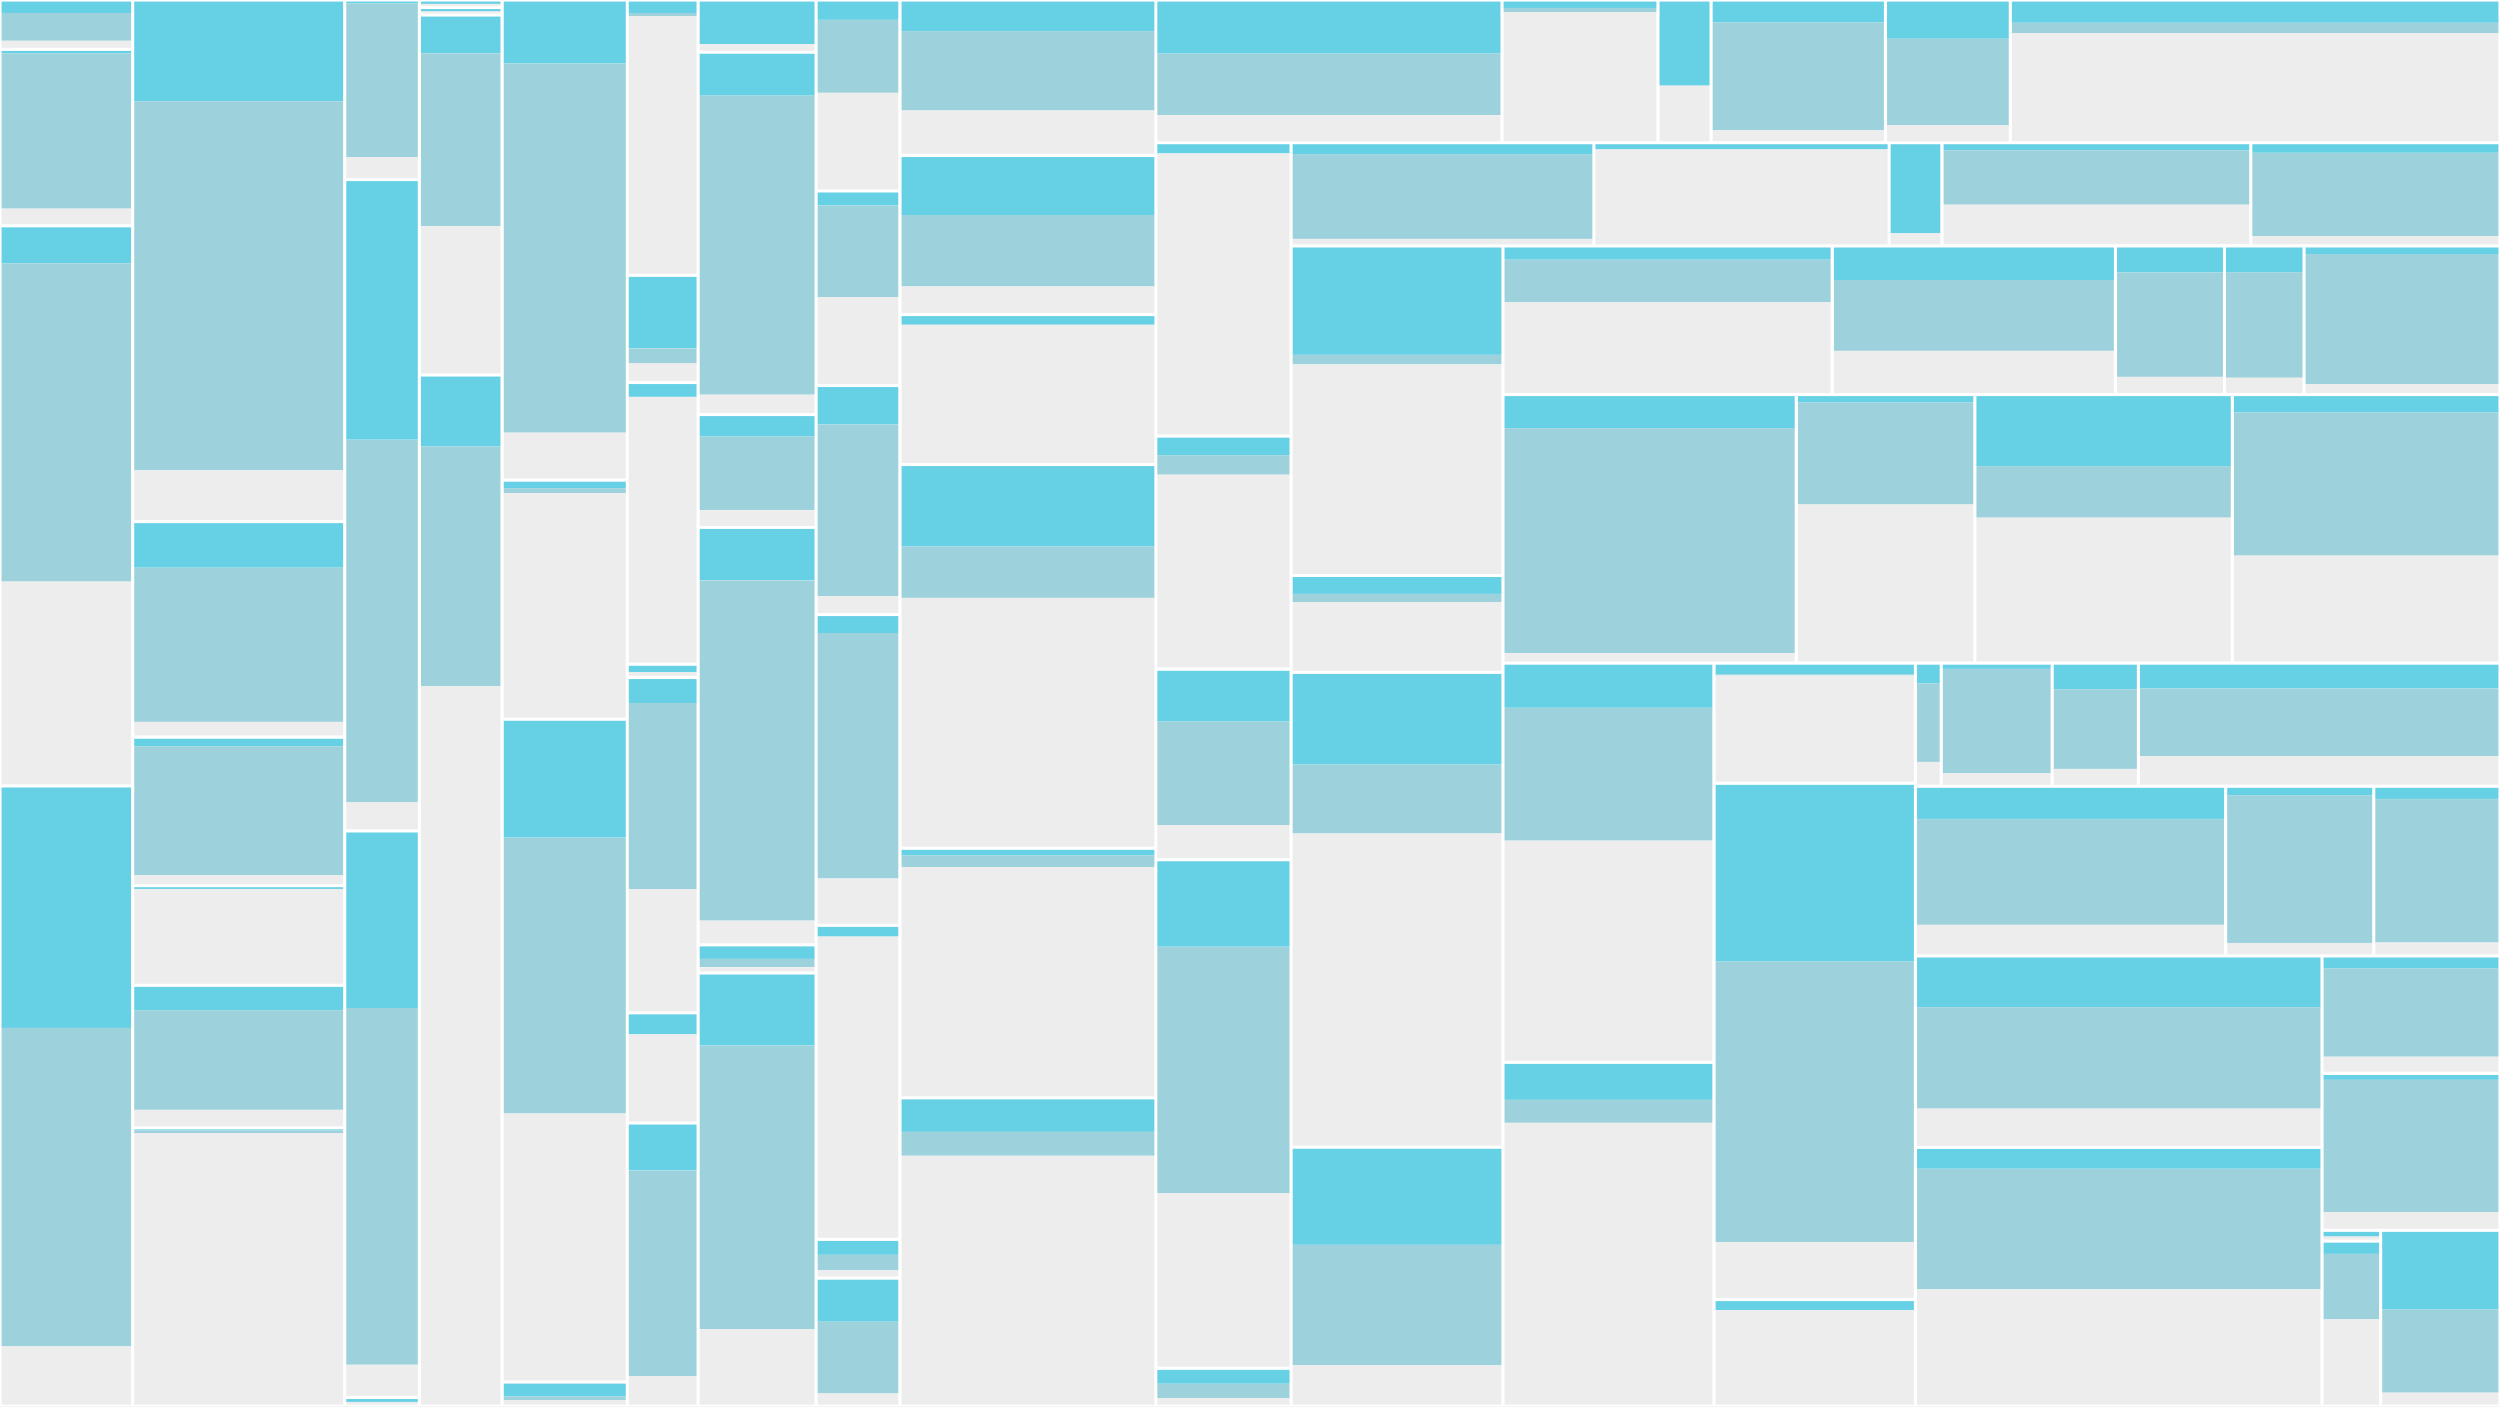
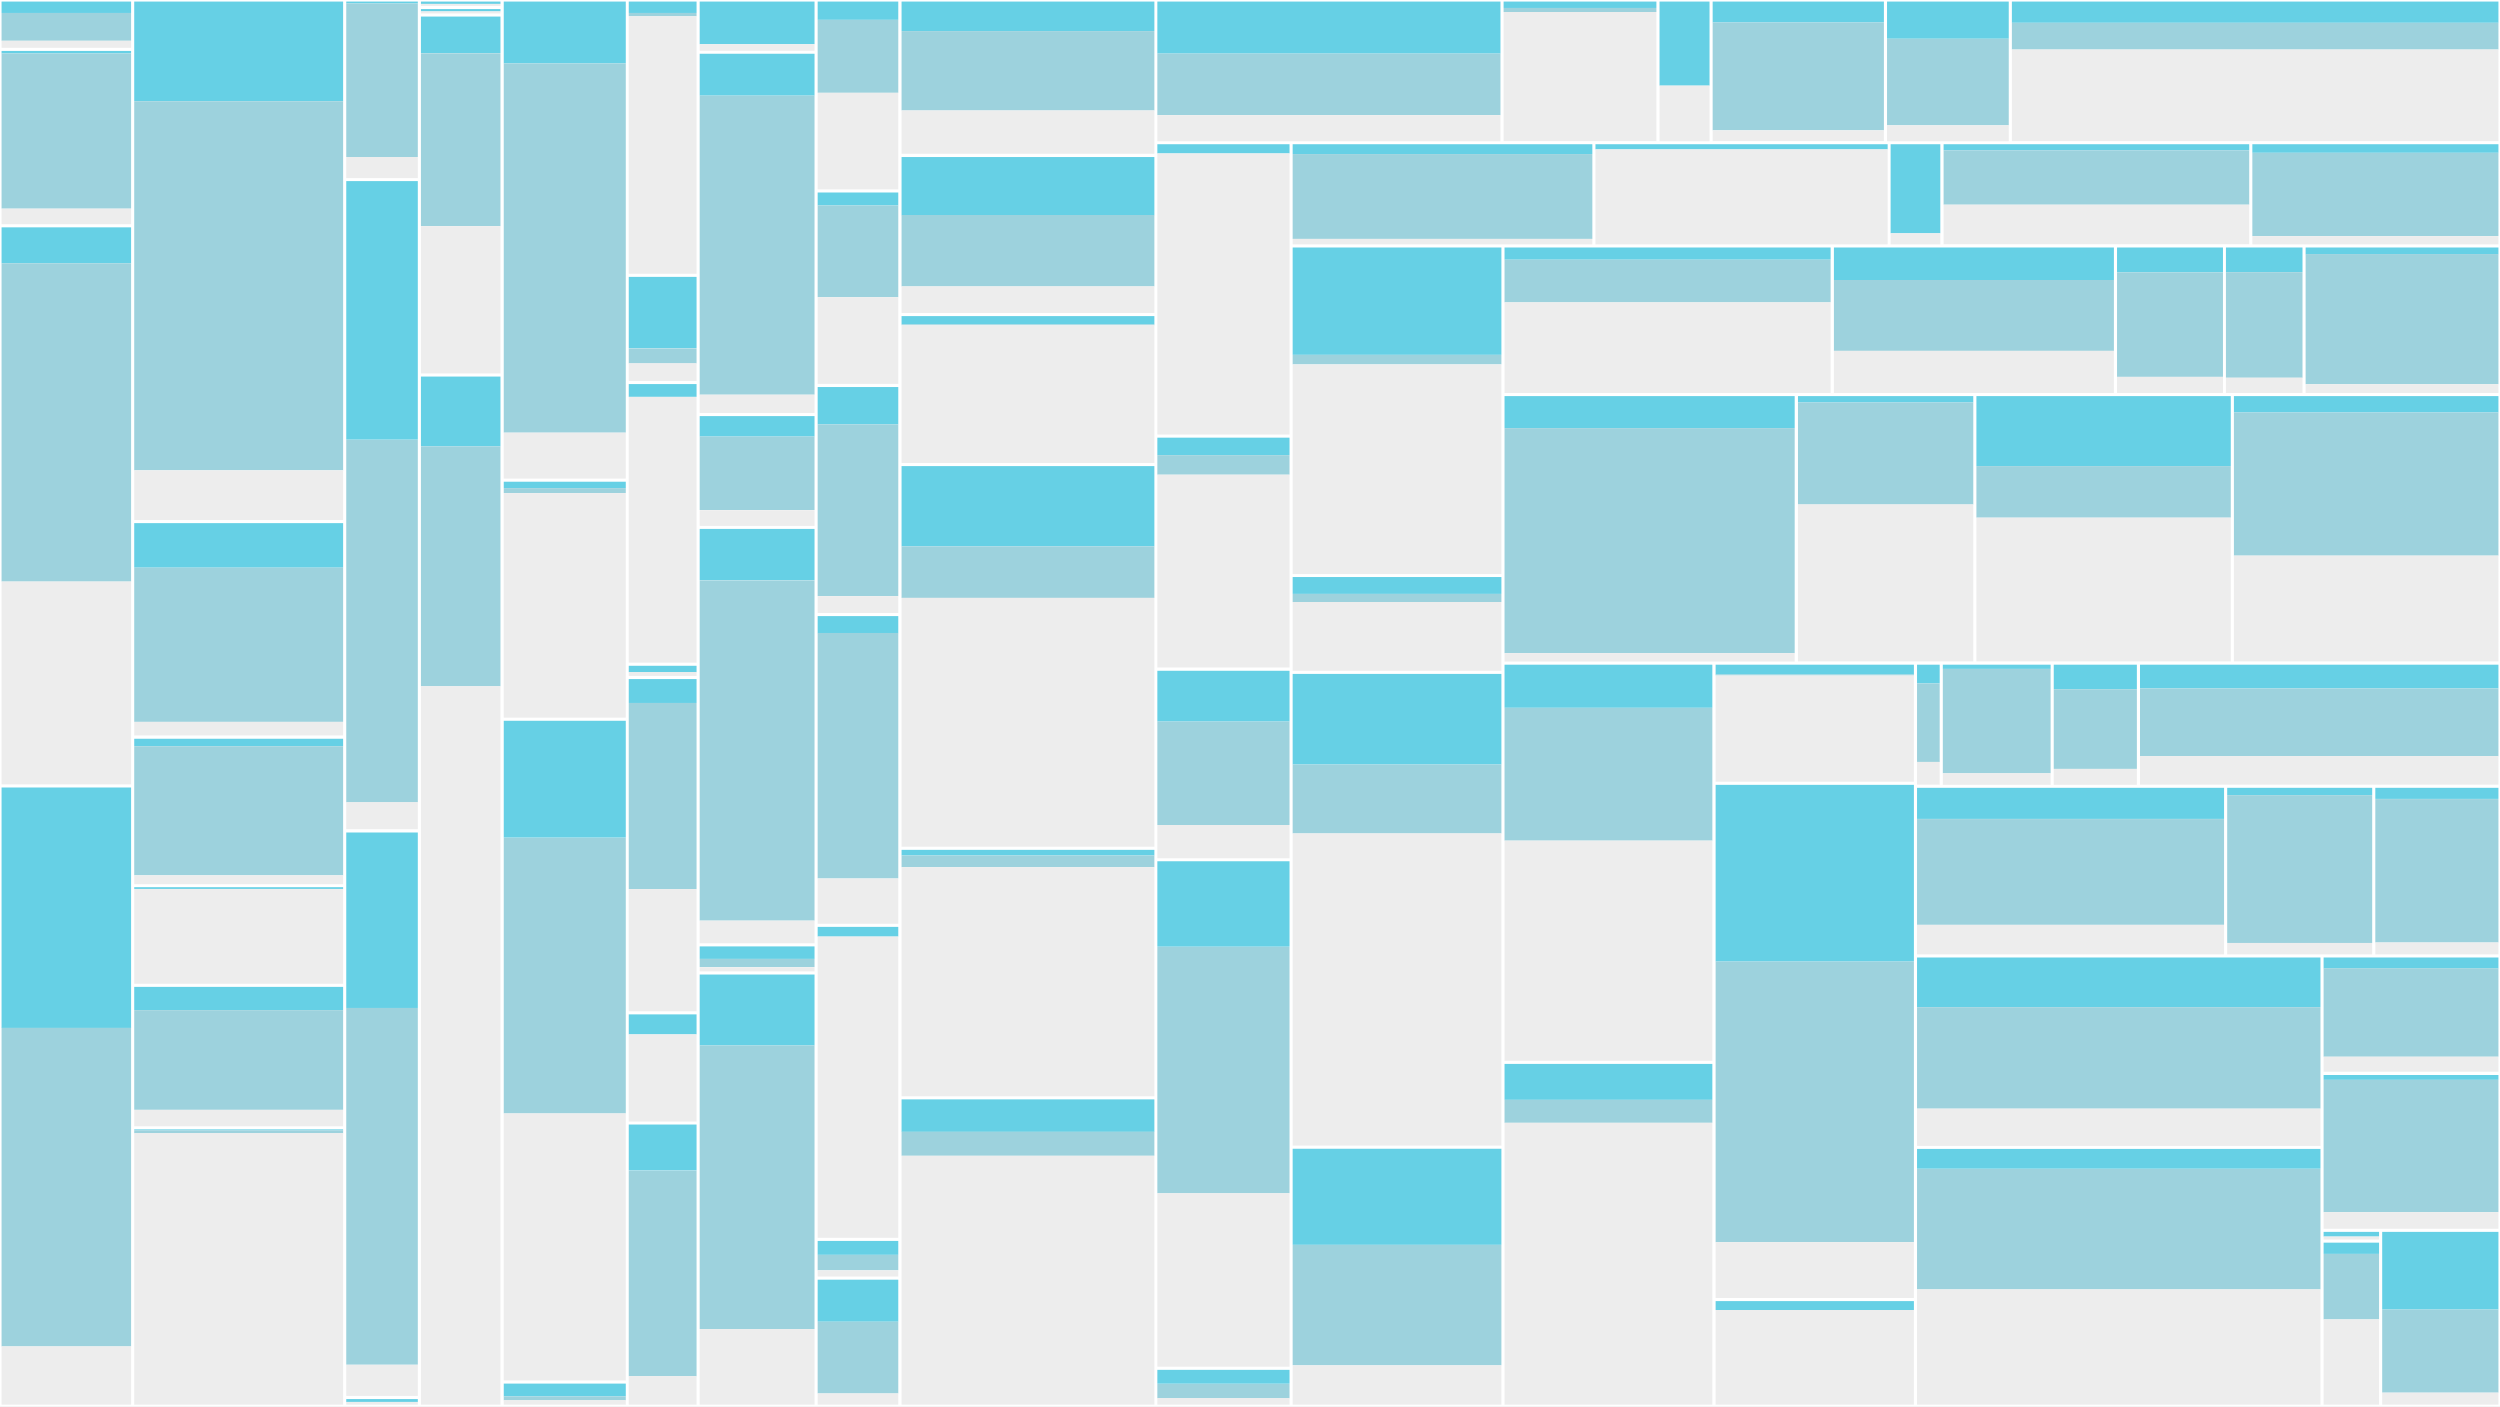
<svg xmlns="http://www.w3.org/2000/svg" viewBox="0 0 1600 900" width="1600" height="900" role="img" aria-label="Decoded overlay code coverage box tree, cyan band">
  <rect x="0" y="0" width="1600" height="900" fill="#ffffff" />
  <rect x="1" y="1" width="82.9" height="7.3" style="fill:hsl(190, 71%, 65%);fill:oklch(0.645 0.128 200)" />
  <rect x="1" y="8.3" width="82.9" height="17.8" style="fill:hsl(190, 48%, 74%);fill:oklch(0.740 0.085 200)" />
  <rect x="1" y="26.1" width="82.9" height="4.5" style="fill:hsl(190, 0%, 93%);fill:oklch(0.930 0.000 200)" />
  <rect x="1" y="32.6" width="82.9" height="1.6" style="fill:hsl(190, 71%, 65%);fill:oklch(0.645 0.128 200)" />
  <rect x="1" y="34.2" width="82.9" height="99.3" style="fill:hsl(190, 48%, 74%);fill:oklch(0.740 0.085 200)" />
  <rect x="1" y="133.6" width="82.9" height="9.9" style="fill:hsl(190, 0%, 93%);fill:oklch(0.930 0.000 200)" />
  <rect x="1" y="145.5" width="82.9" height="23" style="fill:hsl(190, 71%, 65%);fill:oklch(0.645 0.128 200)" />
  <rect x="1" y="168.5" width="82.9" height="203.7" style="fill:hsl(190, 48%, 74%);fill:oklch(0.740 0.085 200)" />
  <rect x="1" y="372.2" width="82.9" height="129.8" style="fill:hsl(190, 0%, 93%);fill:oklch(0.930 0.000 200)" />
  <rect x="1" y="504" width="82.9" height="153.9" style="fill:hsl(190, 71%, 65%);fill:oklch(0.645 0.128 200)" />
  <rect x="1" y="657.8" width="82.9" height="203.9" style="fill:hsl(190, 48%, 74%);fill:oklch(0.740 0.085 200)" />
  <rect x="1" y="861.7" width="82.9" height="37.3" style="fill:hsl(190, 0%, 93%);fill:oklch(0.930 0.000 200)" />
  <rect x="85.9" y="1" width="133.7" height="63.8" style="fill:hsl(190, 71%, 65%);fill:oklch(0.645 0.128 200)" />
  <rect x="85.9" y="64.8" width="133.7" height="236.2" style="fill:hsl(190, 48%, 74%);fill:oklch(0.740 0.085 200)" />
  <rect x="85.9" y="301" width="133.7" height="31.8" style="fill:hsl(190, 0%, 93%);fill:oklch(0.930 0.000 200)" />
  <rect x="85.9" y="334.8" width="133.7" height="28.5" style="fill:hsl(190, 71%, 65%);fill:oklch(0.645 0.128 200)" />
  <rect x="85.9" y="363.3" width="133.7" height="98.7" style="fill:hsl(190, 48%, 74%);fill:oklch(0.740 0.085 200)" />
  <rect x="85.9" y="462" width="133.7" height="8.7" style="fill:hsl(190, 0%, 93%);fill:oklch(0.930 0.000 200)" />
  <rect x="85.9" y="472.8" width="133.7" height="4.8" style="fill:hsl(190, 71%, 65%);fill:oklch(0.645 0.128 200)" />
  <rect x="85.9" y="477.6" width="133.7" height="82.6" style="fill:hsl(190, 48%, 74%);fill:oklch(0.740 0.085 200)" />
  <rect x="85.9" y="560.2" width="133.7" height="5.7" style="fill:hsl(190, 0%, 93%);fill:oklch(0.930 0.000 200)" />
  <rect x="85.9" y="567.8" width="133.7" height="1.1" style="fill:hsl(190, 71%, 65%);fill:oklch(0.645 0.128 200)" />
  <rect x="85.9" y="569" width="133.7" height="60.6" style="fill:hsl(190, 0%, 93%);fill:oklch(0.930 0.000 200)" />
  <rect x="85.9" y="631.6" width="133.7" height="14.9" style="fill:hsl(190, 71%, 65%);fill:oklch(0.645 0.128 200)" />
  <rect x="85.9" y="646.5" width="133.7" height="63.8" style="fill:hsl(190, 48%, 74%);fill:oklch(0.740 0.085 200)" />
  <rect x="85.9" y="710.3" width="133.7" height="10.5" style="fill:hsl(190, 0%, 93%);fill:oklch(0.930 0.000 200)" />
  <rect x="85.9" y="722.8" width="133.7" height="0.6" style="fill:hsl(190, 71%, 65%);fill:oklch(0.645 0.128 200)" />
  <rect x="85.9" y="723.4" width="133.7" height="1.9" style="fill:hsl(190, 48%, 74%);fill:oklch(0.740 0.085 200)" />
  <rect x="85.9" y="725.2" width="133.7" height="173.8" style="fill:hsl(190, 0%, 93%);fill:oklch(0.930 0.000 200)" />
  <rect x="221.6" y="1" width="45.8" height="1.2" style="fill:hsl(190, 71%, 65%);fill:oklch(0.645 0.128 200)" />
  <rect x="221.6" y="2.2" width="45.8" height="98.3" style="fill:hsl(190, 48%, 74%);fill:oklch(0.740 0.085 200)" />
  <rect x="221.6" y="100.5" width="45.8" height="13.5" style="fill:hsl(190, 0%, 93%);fill:oklch(0.930 0.000 200)" />
  <rect x="221.6" y="115.9" width="45.8" height="165.5" style="fill:hsl(190, 71%, 65%);fill:oklch(0.645 0.128 200)" />
  <rect x="221.6" y="281.5" width="45.8" height="232" style="fill:hsl(190, 48%, 74%);fill:oklch(0.740 0.085 200)" />
  <rect x="221.6" y="513.4" width="45.8" height="17.3" style="fill:hsl(190, 0%, 93%);fill:oklch(0.930 0.000 200)" />
  <rect x="221.6" y="532.8" width="45.8" height="112.3" style="fill:hsl(190, 71%, 65%);fill:oklch(0.645 0.128 200)" />
  <rect x="221.6" y="645.1" width="45.8" height="228.3" style="fill:hsl(190, 48%, 74%);fill:oklch(0.740 0.085 200)" />
  <rect x="221.6" y="873.5" width="45.8" height="19.9" style="fill:hsl(190, 0%, 93%);fill:oklch(0.930 0.000 200)" />
  <rect x="221.6" y="895.4" width="45.8" height="1.9" style="fill:hsl(190, 71%, 65%);fill:oklch(0.645 0.128 200)" />
  <rect x="221.6" y="897.2" width="45.8" height="1.8" style="fill:hsl(190, 0%, 93%);fill:oklch(0.930 0.000 200)" />
  <rect x="269.4" y="1" width="50.9" height="1.5" style="fill:hsl(190, 71%, 65%);fill:oklch(0.645 0.128 200)" />
  <rect x="269.4" y="2.5" width="50.9" height="1.3" style="fill:hsl(190, 0%, 93%);fill:oklch(0.930 0.000 200)" />
  <rect x="269.4" y="5.8" width="50.9" height="1.5" style="fill:hsl(190, 71%, 65%);fill:oklch(0.645 0.128 200)" />
  <rect x="269.4" y="7.3" width="50.9" height="1.3" style="fill:hsl(190, 0%, 93%);fill:oklch(0.930 0.000 200)" />
  <rect x="269.4" y="10.6" width="50.9" height="23.4" style="fill:hsl(190, 71%, 65%);fill:oklch(0.645 0.128 200)" />
  <rect x="269.4" y="34.1" width="50.9" height="110.6" style="fill:hsl(190, 48%, 74%);fill:oklch(0.740 0.085 200)" />
  <rect x="269.4" y="144.7" width="50.9" height="94.3" style="fill:hsl(190, 0%, 93%);fill:oklch(0.930 0.000 200)" />
  <rect x="269.4" y="241" width="50.9" height="44.7" style="fill:hsl(190, 71%, 65%);fill:oklch(0.645 0.128 200)" />
  <rect x="269.4" y="285.7" width="50.9" height="153.5" style="fill:hsl(190, 48%, 74%);fill:oklch(0.740 0.085 200)" />
  <rect x="269.4" y="439.2" width="50.9" height="459.8" style="fill:hsl(190, 0%, 93%);fill:oklch(0.930 0.000 200)" />
  <rect x="322.4" y="1" width="78.1" height="39.6" style="fill:hsl(190, 71%, 65%);fill:oklch(0.645 0.128 200)" />
  <rect x="322.4" y="40.6" width="78.1" height="236.3" style="fill:hsl(190, 48%, 74%);fill:oklch(0.740 0.085 200)" />
  <rect x="322.4" y="276.9" width="78.1" height="29.4" style="fill:hsl(190, 0%, 93%);fill:oklch(0.930 0.000 200)" />
  <rect x="322.4" y="308.3" width="78.1" height="4.1" style="fill:hsl(190, 71%, 65%);fill:oklch(0.645 0.128 200)" />
  <rect x="322.4" y="312.4" width="78.1" height="3.2" style="fill:hsl(190, 48%, 74%);fill:oklch(0.740 0.085 200)" />
  <rect x="322.4" y="315.6" width="78.1" height="143.7" style="fill:hsl(190, 0%, 93%);fill:oklch(0.930 0.000 200)" />
  <rect x="322.4" y="461.3" width="78.1" height="74.8" style="fill:hsl(190, 71%, 65%);fill:oklch(0.645 0.128 200)" />
  <rect x="322.4" y="536.2" width="78.1" height="176.4" style="fill:hsl(190, 48%, 74%);fill:oklch(0.740 0.085 200)" />
  <rect x="322.4" y="712.6" width="78.1" height="170.9" style="fill:hsl(190, 0%, 93%);fill:oklch(0.930 0.000 200)" />
  <rect x="322.4" y="885.5" width="78.1" height="8.2" style="fill:hsl(190, 71%, 65%);fill:oklch(0.645 0.128 200)" />
  <rect x="322.4" y="893.7" width="78.1" height="2.5" style="fill:hsl(190, 48%, 74%);fill:oklch(0.740 0.085 200)" />
  <rect x="322.4" y="896.1" width="78.1" height="2.9" style="fill:hsl(190, 0%, 93%);fill:oklch(0.930 0.000 200)" />
  <rect x="402.4" y="1" width="43.4" height="7.3" style="fill:hsl(190, 71%, 65%);fill:oklch(0.645 0.128 200)" />
  <rect x="402.4" y="8.3" width="43.4" height="2.1" style="fill:hsl(190, 48%, 74%);fill:oklch(0.740 0.085 200)" />
  <rect x="402.4" y="10.4" width="43.4" height="164.8" style="fill:hsl(190, 0%, 93%);fill:oklch(0.930 0.000 200)" />
  <rect x="402.4" y="177.2" width="43.4" height="45.7" style="fill:hsl(190, 71%, 65%);fill:oklch(0.645 0.128 200)" />
  <rect x="402.4" y="223" width="43.4" height="9.6" style="fill:hsl(190, 48%, 74%);fill:oklch(0.740 0.085 200)" />
  <rect x="402.4" y="232.5" width="43.4" height="11.3" style="fill:hsl(190, 0%, 93%);fill:oklch(0.930 0.000 200)" />
  <rect x="402.4" y="245.8" width="43.4" height="8.2" style="fill:hsl(190, 71%, 65%);fill:oklch(0.645 0.128 200)" />
  <rect x="402.4" y="254" width="43.4" height="170.1" style="fill:hsl(190, 0%, 93%);fill:oklch(0.930 0.000 200)" />
  <rect x="402.4" y="426.1" width="43.4" height="4.1" style="fill:hsl(190, 71%, 65%);fill:oklch(0.645 0.128 200)" />
  <rect x="402.4" y="430.1" width="43.4" height="2.5" style="fill:hsl(190, 0%, 93%);fill:oklch(0.930 0.000 200)" />
  <rect x="402.4" y="434.6" width="43.4" height="15.3" style="fill:hsl(190, 71%, 65%);fill:oklch(0.645 0.128 200)" />
  <rect x="402.4" y="449.9" width="43.4" height="119.1" style="fill:hsl(190, 48%, 74%);fill:oklch(0.740 0.085 200)" />
  <rect x="402.4" y="569" width="43.4" height="78.2" style="fill:hsl(190, 0%, 93%);fill:oklch(0.930 0.000 200)" />
  <rect x="402.4" y="649.2" width="43.4" height="12.8" style="fill:hsl(190, 71%, 65%);fill:oklch(0.645 0.128 200)" />
  <rect x="402.4" y="662" width="43.4" height="55.8" style="fill:hsl(190, 0%, 93%);fill:oklch(0.930 0.000 200)" />
  <rect x="402.4" y="719.7" width="43.4" height="29.4" style="fill:hsl(190, 71%, 65%);fill:oklch(0.645 0.128 200)" />
  <rect x="402.4" y="749.2" width="43.4" height="131.6" style="fill:hsl(190, 48%, 74%);fill:oklch(0.740 0.085 200)" />
  <rect x="402.4" y="880.7" width="43.4" height="18.3" style="fill:hsl(190, 0%, 93%);fill:oklch(0.930 0.000 200)" />
  <rect x="447.8" y="1" width="73.5" height="27.3" style="fill:hsl(190, 71%, 65%);fill:oklch(0.645 0.128 200)" />
  <rect x="447.8" y="28.3" width="73.5" height="4.2" style="fill:hsl(190, 0%, 93%);fill:oklch(0.930 0.000 200)" />
  <rect x="447.8" y="34.4" width="73.5" height="26.8" style="fill:hsl(190, 71%, 65%);fill:oklch(0.645 0.128 200)" />
  <rect x="447.8" y="61.2" width="73.5" height="191.4" style="fill:hsl(190, 48%, 74%);fill:oklch(0.740 0.085 200)" />
  <rect x="447.8" y="252.6" width="73.5" height="11.7" style="fill:hsl(190, 0%, 93%);fill:oklch(0.930 0.000 200)" />
  <rect x="447.8" y="266.3" width="73.5" height="13.1" style="fill:hsl(190, 71%, 65%);fill:oklch(0.645 0.128 200)" />
  <rect x="447.8" y="279.4" width="73.5" height="47" style="fill:hsl(190, 48%, 74%);fill:oklch(0.740 0.085 200)" />
  <rect x="447.8" y="326.5" width="73.5" height="10.1" style="fill:hsl(190, 0%, 93%);fill:oklch(0.930 0.000 200)" />
  <rect x="447.8" y="338.5" width="73.5" height="32.9" style="fill:hsl(190, 71%, 65%);fill:oklch(0.645 0.128 200)" />
  <rect x="447.8" y="371.5" width="73.5" height="217.7" style="fill:hsl(190, 48%, 74%);fill:oklch(0.740 0.085 200)" />
  <rect x="447.8" y="589.2" width="73.5" height="14.5" style="fill:hsl(190, 0%, 93%);fill:oklch(0.930 0.000 200)" />
  <rect x="447.8" y="605.7" width="73.5" height="8" style="fill:hsl(190, 71%, 65%);fill:oklch(0.645 0.128 200)" />
  <rect x="447.8" y="613.7" width="73.5" height="5.2" style="fill:hsl(190, 48%, 74%);fill:oklch(0.740 0.085 200)" />
  <rect x="447.8" y="619" width="73.5" height="2.7" style="fill:hsl(190, 0%, 93%);fill:oklch(0.930 0.000 200)" />
  <rect x="447.8" y="623.7" width="73.5" height="45.4" style="fill:hsl(190, 71%, 65%);fill:oklch(0.645 0.128 200)" />
  <rect x="447.8" y="669.1" width="73.5" height="181.5" style="fill:hsl(190, 48%, 74%);fill:oklch(0.740 0.085 200)" />
  <rect x="447.8" y="850.6" width="73.5" height="48.4" style="fill:hsl(190, 0%, 93%);fill:oklch(0.930 0.000 200)" />
  <rect x="523.3" y="1" width="51.6" height="11.7" style="fill:hsl(190, 71%, 65%);fill:oklch(0.645 0.128 200)" />
  <rect x="523.3" y="12.7" width="51.6" height="46.7" style="fill:hsl(190, 48%, 74%);fill:oklch(0.740 0.085 200)" />
  <rect x="523.3" y="59.4" width="51.6" height="61.8" style="fill:hsl(190, 0%, 93%);fill:oklch(0.930 0.000 200)" />
  <rect x="523.3" y="123.2" width="51.6" height="8.3" style="fill:hsl(190, 71%, 65%);fill:oklch(0.645 0.128 200)" />
  <rect x="523.3" y="131.5" width="51.6" height="58.7" style="fill:hsl(190, 48%, 74%);fill:oklch(0.740 0.085 200)" />
  <rect x="523.3" y="190.2" width="51.6" height="55.5" style="fill:hsl(190, 0%, 93%);fill:oklch(0.930 0.000 200)" />
  <rect x="523.3" y="247.7" width="51.6" height="23.9" style="fill:hsl(190, 71%, 65%);fill:oklch(0.645 0.128 200)" />
  <rect x="523.3" y="271.6" width="51.6" height="109.9" style="fill:hsl(190, 48%, 74%);fill:oklch(0.740 0.085 200)" />
  <rect x="523.3" y="381.5" width="51.6" height="10.8" style="fill:hsl(190, 0%, 93%);fill:oklch(0.930 0.000 200)" />
  <rect x="523.3" y="394.3" width="51.6" height="10.9" style="fill:hsl(190, 71%, 65%);fill:oklch(0.645 0.128 200)" />
  <rect x="523.3" y="405.1" width="51.6" height="157.1" style="fill:hsl(190, 48%, 74%);fill:oklch(0.740 0.085 200)" />
  <rect x="523.3" y="562.3" width="51.6" height="28.9" style="fill:hsl(190, 0%, 93%);fill:oklch(0.930 0.000 200)" />
  <rect x="523.3" y="593.2" width="51.6" height="6.2" style="fill:hsl(190, 71%, 65%);fill:oklch(0.645 0.128 200)" />
  <rect x="523.3" y="599.4" width="51.6" height="192.8" style="fill:hsl(190, 0%, 93%);fill:oklch(0.930 0.000 200)" />
  <rect x="523.3" y="794.2" width="51.6" height="8.9" style="fill:hsl(190, 71%, 65%);fill:oklch(0.645 0.128 200)" />
  <rect x="523.3" y="803.1" width="51.6" height="9.9" style="fill:hsl(190, 48%, 74%);fill:oklch(0.740 0.085 200)" />
  <rect x="523.3" y="813" width="51.6" height="4" style="fill:hsl(190, 0%, 93%);fill:oklch(0.930 0.000 200)" />
  <rect x="523.3" y="819" width="51.6" height="26.9" style="fill:hsl(190, 71%, 65%);fill:oklch(0.645 0.128 200)" />
  <rect x="523.3" y="845.9" width="51.6" height="45.9" style="fill:hsl(190, 48%, 74%);fill:oklch(0.740 0.085 200)" />
  <rect x="523.3" y="891.8" width="51.6" height="7.2" style="fill:hsl(190, 0%, 93%);fill:oklch(0.930 0.000 200)" />
  <rect x="577" y="1" width="161.8" height="18.9" style="fill:hsl(190, 71%, 65%);fill:oklch(0.645 0.128 200)" />
  <rect x="577" y="19.9" width="161.8" height="50.8" style="fill:hsl(190, 48%, 74%);fill:oklch(0.740 0.085 200)" />
  <rect x="577" y="70.7" width="161.8" height="27.7" style="fill:hsl(190, 0%, 93%);fill:oklch(0.930 0.000 200)" />
  <rect x="577" y="100.5" width="161.8" height="37.2" style="fill:hsl(190, 71%, 65%);fill:oklch(0.645 0.128 200)" />
  <rect x="577" y="137.6" width="161.8" height="45.7" style="fill:hsl(190, 48%, 74%);fill:oklch(0.740 0.085 200)" />
  <rect x="577" y="183.3" width="161.8" height="17" style="fill:hsl(190, 0%, 93%);fill:oklch(0.930 0.000 200)" />
  <rect x="577" y="202.3" width="161.8" height="5.3" style="fill:hsl(190, 71%, 65%);fill:oklch(0.645 0.128 200)" />
  <rect x="577" y="207.6" width="161.8" height="0.6" style="fill:hsl(190, 48%, 74%);fill:oklch(0.740 0.085 200)" />
  <rect x="577" y="208.2" width="161.8" height="88.1" style="fill:hsl(190, 0%, 93%);fill:oklch(0.930 0.000 200)" />
  <rect x="577" y="298.3" width="161.8" height="51.4" style="fill:hsl(190, 71%, 65%);fill:oklch(0.645 0.128 200)" />
  <rect x="577" y="349.7" width="161.8" height="33" style="fill:hsl(190, 48%, 74%);fill:oklch(0.740 0.085 200)" />
  <rect x="577" y="382.6" width="161.8" height="159.3" style="fill:hsl(190, 0%, 93%);fill:oklch(0.930 0.000 200)" />
  <rect x="577" y="543.9" width="161.8" height="3.6" style="fill:hsl(190, 71%, 65%);fill:oklch(0.645 0.128 200)" />
  <rect x="577" y="547.5" width="161.8" height="7.5" style="fill:hsl(190, 48%, 74%);fill:oklch(0.740 0.085 200)" />
  <rect x="577" y="555" width="161.8" height="146.6" style="fill:hsl(190, 0%, 93%);fill:oklch(0.930 0.000 200)" />
  <rect x="577" y="703.6" width="161.8" height="20.8" style="fill:hsl(190, 71%, 65%);fill:oklch(0.645 0.128 200)" />
  <rect x="577" y="724.3" width="161.8" height="15.4" style="fill:hsl(190, 48%, 74%);fill:oklch(0.740 0.085 200)" />
  <rect x="577" y="739.7" width="161.8" height="159.3" style="fill:hsl(190, 0%, 93%);fill:oklch(0.930 0.000 200)" />
  <rect x="740.7" y="1" width="219.6" height="33.3" style="fill:hsl(190, 71%, 65%);fill:oklch(0.645 0.128 200)" />
  <rect x="740.7" y="34.3" width="219.6" height="39.4" style="fill:hsl(190, 48%, 74%);fill:oklch(0.740 0.085 200)" />
  <rect x="740.7" y="73.7" width="219.6" height="16.7" style="fill:hsl(190, 0%, 93%);fill:oklch(0.930 0.000 200)" />
  <rect x="962.3" y="1" width="97.8" height="4.1" style="fill:hsl(190, 71%, 65%);fill:oklch(0.645 0.128 200)" />
  <rect x="962.3" y="5.1" width="97.8" height="2.6" style="fill:hsl(190, 48%, 74%);fill:oklch(0.740 0.085 200)" />
  <rect x="962.3" y="7.7" width="97.8" height="82.6" style="fill:hsl(190, 0%, 93%);fill:oklch(0.930 0.000 200)" />
  <rect x="1062.1" y="1" width="32" height="53.8" style="fill:hsl(190, 71%, 65%);fill:oklch(0.645 0.128 200)" />
  <rect x="1062.1" y="54.8" width="32" height="35.6" style="fill:hsl(190, 0%, 93%);fill:oklch(0.930 0.000 200)" />
  <rect x="1096.1" y="1" width="109.6" height="13.4" style="fill:hsl(190, 71%, 65%);fill:oklch(0.645 0.128 200)" />
  <rect x="1096.1" y="14.4" width="109.6" height="69" style="fill:hsl(190, 48%, 74%);fill:oklch(0.740 0.085 200)" />
  <rect x="1096.1" y="83.4" width="109.6" height="6.9" style="fill:hsl(190, 0%, 93%);fill:oklch(0.930 0.000 200)" />
  <rect x="1207.7" y="1" width="77.9" height="23.8" style="fill:hsl(190, 71%, 65%);fill:oklch(0.645 0.128 200)" />
  <rect x="1207.7" y="24.8" width="77.9" height="55.4" style="fill:hsl(190, 48%, 74%);fill:oklch(0.740 0.085 200)" />
  <rect x="1207.7" y="80.2" width="77.9" height="10.2" style="fill:hsl(190, 0%, 93%);fill:oklch(0.930 0.000 200)" />
  <rect x="1287.6" y="1" width="311.4" height="13.6" style="fill:hsl(190, 71%, 65%);fill:oklch(0.645 0.128 200)" />
-   <rect x="1287.6" y="14.6" width="311.4" height="6.7" style="fill:hsl(190, 48%, 74%);fill:oklch(0.740 0.085 200)" />
-   <rect x="1287.6" y="21.3" width="311.4" height="69" style="fill:hsl(190, 0%, 93%);fill:oklch(0.930 0.000 200)" />
+   <rect x="1287.6" y="14.6" width="311.4" height="17.1" style="fill:hsl(190, 48%, 74%);fill:oklch(0.740 0.085 200)" />
+   <rect x="1287.6" y="31.7" width="311.4" height="58.6" style="fill:hsl(190, 0%, 93%);fill:oklch(0.930 0.000 200)" />
  <rect x="740.7" y="92.3" width="84.6" height="5.9" style="fill:hsl(190, 71%, 65%);fill:oklch(0.645 0.128 200)" />
  <rect x="740.7" y="98.2" width="84.6" height="179.9" style="fill:hsl(190, 0%, 93%);fill:oklch(0.930 0.000 200)" />
  <rect x="740.7" y="280.1" width="84.6" height="11.2" style="fill:hsl(190, 71%, 65%);fill:oklch(0.645 0.128 200)" />
  <rect x="740.7" y="291.3" width="84.6" height="12.5" style="fill:hsl(190, 48%, 74%);fill:oklch(0.740 0.085 200)" />
  <rect x="740.7" y="303.8" width="84.6" height="123.4" style="fill:hsl(190, 0%, 93%);fill:oklch(0.930 0.000 200)" />
  <rect x="740.7" y="429.3" width="84.6" height="32.5" style="fill:hsl(190, 71%, 65%);fill:oklch(0.645 0.128 200)" />
  <rect x="740.7" y="461.8" width="84.6" height="66.2" style="fill:hsl(190, 48%, 74%);fill:oklch(0.740 0.085 200)" />
  <rect x="740.7" y="528" width="84.6" height="21.3" style="fill:hsl(190, 0%, 93%);fill:oklch(0.930 0.000 200)" />
  <rect x="740.7" y="551.2" width="84.6" height="54.7" style="fill:hsl(190, 71%, 65%);fill:oklch(0.645 0.128 200)" />
  <rect x="740.7" y="606" width="84.6" height="157.7" style="fill:hsl(190, 48%, 74%);fill:oklch(0.740 0.085 200)" />
  <rect x="740.7" y="763.7" width="84.6" height="111" style="fill:hsl(190, 0%, 93%);fill:oklch(0.930 0.000 200)" />
  <rect x="740.7" y="876.7" width="84.6" height="8.9" style="fill:hsl(190, 71%, 65%);fill:oklch(0.645 0.128 200)" />
  <rect x="740.7" y="885.7" width="84.6" height="9.2" style="fill:hsl(190, 48%, 74%);fill:oklch(0.740 0.085 200)" />
  <rect x="740.7" y="894.8" width="84.6" height="4.2" style="fill:hsl(190, 0%, 93%);fill:oklch(0.930 0.000 200)" />
  <rect x="827.3" y="92.3" width="191.8" height="6.3" style="fill:hsl(190, 71%, 65%);fill:oklch(0.645 0.128 200)" />
  <rect x="827.3" y="98.6" width="191.8" height="54.3" style="fill:hsl(190, 48%, 74%);fill:oklch(0.740 0.085 200)" />
  <rect x="827.3" y="152.9" width="191.8" height="3.5" style="fill:hsl(190, 0%, 93%);fill:oklch(0.930 0.000 200)" />
  <rect x="1021.1" y="92.3" width="187" height="3.3" style="fill:hsl(190, 71%, 65%);fill:oklch(0.645 0.128 200)" />
  <rect x="1021.1" y="95.6" width="187" height="60.8" style="fill:hsl(190, 0%, 93%);fill:oklch(0.930 0.000 200)" />
  <rect x="1210" y="92.3" width="31.8" height="57" style="fill:hsl(190, 71%, 65%);fill:oklch(0.645 0.128 200)" />
  <rect x="1210" y="149.3" width="31.8" height="7.1" style="fill:hsl(190, 0%, 93%);fill:oklch(0.930 0.000 200)" />
  <rect x="1243.9" y="92.3" width="195.6" height="3.9" style="fill:hsl(190, 71%, 65%);fill:oklch(0.645 0.128 200)" />
  <rect x="1243.9" y="96.2" width="195.6" height="34.8" style="fill:hsl(190, 48%, 74%);fill:oklch(0.740 0.085 200)" />
  <rect x="1243.9" y="131" width="195.6" height="25.3" style="fill:hsl(190, 0%, 93%);fill:oklch(0.930 0.000 200)" />
  <rect x="1441.5" y="92.3" width="157.5" height="5.5" style="fill:hsl(190, 71%, 65%);fill:oklch(0.645 0.128 200)" />
  <rect x="1441.5" y="97.8" width="157.5" height="53.3" style="fill:hsl(190, 48%, 74%);fill:oklch(0.740 0.085 200)" />
  <rect x="1441.5" y="151.1" width="157.5" height="5.3" style="fill:hsl(190, 0%, 93%);fill:oklch(0.930 0.000 200)" />
  <rect x="827.3" y="158.4" width="133.6" height="68.7" style="fill:hsl(190, 71%, 65%);fill:oklch(0.645 0.128 200)" />
  <rect x="827.3" y="227.1" width="133.6" height="6.1" style="fill:hsl(190, 48%, 74%);fill:oklch(0.740 0.085 200)" />
  <rect x="827.3" y="233.3" width="133.6" height="134.1" style="fill:hsl(190, 0%, 93%);fill:oklch(0.930 0.000 200)" />
  <rect x="827.3" y="369.3" width="133.6" height="10.8" style="fill:hsl(190, 71%, 65%);fill:oklch(0.645 0.128 200)" />
  <rect x="827.3" y="380.1" width="133.6" height="5.2" style="fill:hsl(190, 48%, 74%);fill:oklch(0.740 0.085 200)" />
  <rect x="827.3" y="385.3" width="133.6" height="44" style="fill:hsl(190, 0%, 93%);fill:oklch(0.930 0.000 200)" />
  <rect x="827.3" y="431.3" width="133.6" height="58" style="fill:hsl(190, 71%, 65%);fill:oklch(0.645 0.128 200)" />
  <rect x="827.3" y="489.3" width="133.6" height="44.1" style="fill:hsl(190, 48%, 74%);fill:oklch(0.740 0.085 200)" />
  <rect x="827.3" y="533.4" width="133.6" height="199.8" style="fill:hsl(190, 0%, 93%);fill:oklch(0.930 0.000 200)" />
  <rect x="827.3" y="735.2" width="133.6" height="61.5" style="fill:hsl(190, 71%, 65%);fill:oklch(0.645 0.128 200)" />
  <rect x="827.3" y="796.7" width="133.6" height="77.1" style="fill:hsl(190, 48%, 74%);fill:oklch(0.740 0.085 200)" />
  <rect x="827.3" y="873.9" width="133.6" height="25.1" style="fill:hsl(190, 0%, 93%);fill:oklch(0.930 0.000 200)" />
  <rect x="962.9" y="158.4" width="208.7" height="7.8" style="fill:hsl(190, 71%, 65%);fill:oklch(0.645 0.128 200)" />
  <rect x="962.9" y="166.2" width="208.7" height="27.3" style="fill:hsl(190, 48%, 74%);fill:oklch(0.740 0.085 200)" />
  <rect x="962.9" y="193.5" width="208.7" height="58" style="fill:hsl(190, 0%, 93%);fill:oklch(0.930 0.000 200)" />
  <rect x="1173.7" y="158.4" width="179.2" height="20.8" style="fill:hsl(190, 71%, 65%);fill:oklch(0.645 0.128 200)" />
  <rect x="1173.7" y="179.2" width="179.2" height="45.4" style="fill:hsl(190, 48%, 74%);fill:oklch(0.740 0.085 200)" />
  <rect x="1173.7" y="224.5" width="179.2" height="27" style="fill:hsl(190, 0%, 93%);fill:oklch(0.930 0.000 200)" />
  <rect x="1354.9" y="158.4" width="67.8" height="15.9" style="fill:hsl(190, 71%, 65%);fill:oklch(0.645 0.128 200)" />
  <rect x="1354.9" y="174.3" width="67.8" height="66.9" style="fill:hsl(190, 48%, 74%);fill:oklch(0.740 0.085 200)" />
  <rect x="1354.9" y="241.2" width="67.8" height="10.3" style="fill:hsl(190, 0%, 93%);fill:oklch(0.930 0.000 200)" />
  <rect x="1424.6" y="158.4" width="49" height="15.8" style="fill:hsl(190, 71%, 65%);fill:oklch(0.645 0.128 200)" />
  <rect x="1424.6" y="174.2" width="49" height="67.6" style="fill:hsl(190, 48%, 74%);fill:oklch(0.740 0.085 200)" />
  <rect x="1424.6" y="241.7" width="49" height="9.8" style="fill:hsl(190, 0%, 93%);fill:oklch(0.930 0.000 200)" />
  <rect x="1475.6" y="158.4" width="123.4" height="4.3" style="fill:hsl(190, 71%, 65%);fill:oklch(0.645 0.128 200)" />
  <rect x="1475.6" y="162.6" width="123.4" height="83.3" style="fill:hsl(190, 48%, 74%);fill:oklch(0.740 0.085 200)" />
  <rect x="1475.6" y="245.9" width="123.4" height="5.6" style="fill:hsl(190, 0%, 93%);fill:oklch(0.930 0.000 200)" />
  <rect x="962.9" y="253.5" width="185.7" height="20.5" style="fill:hsl(190, 71%, 65%);fill:oklch(0.645 0.128 200)" />
  <rect x="962.9" y="274" width="185.7" height="144" style="fill:hsl(190, 48%, 74%);fill:oklch(0.740 0.085 200)" />
  <rect x="962.9" y="418" width="185.7" height="5.4" style="fill:hsl(190, 0%, 93%);fill:oklch(0.930 0.000 200)" />
  <rect x="1150.7" y="253.5" width="112.2" height="4.1" style="fill:hsl(190, 71%, 65%);fill:oklch(0.645 0.128 200)" />
  <rect x="1150.7" y="257.6" width="112.2" height="65.3" style="fill:hsl(190, 48%, 74%);fill:oklch(0.740 0.085 200)" />
  <rect x="1150.7" y="322.8" width="112.2" height="100.5" style="fill:hsl(190, 0%, 93%);fill:oklch(0.930 0.000 200)" />
  <rect x="1264.9" y="253.5" width="162.8" height="44.8" style="fill:hsl(190, 71%, 65%);fill:oklch(0.645 0.128 200)" />
  <rect x="1264.9" y="298.3" width="162.8" height="33" style="fill:hsl(190, 48%, 74%);fill:oklch(0.740 0.085 200)" />
  <rect x="1264.9" y="331.3" width="162.8" height="92" style="fill:hsl(190, 0%, 93%);fill:oklch(0.930 0.000 200)" />
  <rect x="1429.7" y="253.5" width="169.3" height="10.5" style="fill:hsl(190, 71%, 65%);fill:oklch(0.645 0.128 200)" />
  <rect x="1429.7" y="264" width="169.3" height="91.6" style="fill:hsl(190, 48%, 74%);fill:oklch(0.740 0.085 200)" />
  <rect x="1429.7" y="355.6" width="169.3" height="67.7" style="fill:hsl(190, 0%, 93%);fill:oklch(0.930 0.000 200)" />
  <rect x="962.9" y="425.4" width="133" height="27.6" style="fill:hsl(190, 71%, 65%);fill:oklch(0.645 0.128 200)" />
  <rect x="962.9" y="453" width="133" height="85" style="fill:hsl(190, 48%, 74%);fill:oklch(0.740 0.085 200)" />
  <rect x="962.9" y="538" width="133" height="140.9" style="fill:hsl(190, 0%, 93%);fill:oklch(0.930 0.000 200)" />
  <rect x="962.9" y="680.9" width="133" height="23" style="fill:hsl(190, 71%, 65%);fill:oklch(0.645 0.128 200)" />
  <rect x="962.9" y="703.9" width="133" height="14.7" style="fill:hsl(190, 48%, 74%);fill:oklch(0.740 0.085 200)" />
  <rect x="962.9" y="718.6" width="133" height="180.4" style="fill:hsl(190, 0%, 93%);fill:oklch(0.930 0.000 200)" />
  <rect x="1098" y="425.4" width="126.9" height="6.3" style="fill:hsl(190, 71%, 65%);fill:oklch(0.645 0.128 200)" />
  <rect x="1098" y="431.6" width="126.9" height="0.7" style="fill:hsl(190, 48%, 74%);fill:oklch(0.740 0.085 200)" />
  <rect x="1098" y="432.4" width="126.9" height="67.9" style="fill:hsl(190, 0%, 93%);fill:oklch(0.930 0.000 200)" />
  <rect x="1098" y="502.3" width="126.9" height="113.1" style="fill:hsl(190, 71%, 65%);fill:oklch(0.645 0.128 200)" />
  <rect x="1098" y="615.4" width="126.9" height="179.6" style="fill:hsl(190, 48%, 74%);fill:oklch(0.740 0.085 200)" />
  <rect x="1098" y="795" width="126.9" height="35.7" style="fill:hsl(190, 0%, 93%);fill:oklch(0.930 0.000 200)" />
  <rect x="1098" y="832.7" width="126.9" height="5.7" style="fill:hsl(190, 71%, 65%);fill:oklch(0.645 0.128 200)" />
  <rect x="1098" y="838.4" width="126.9" height="60.6" style="fill:hsl(190, 0%, 93%);fill:oklch(0.930 0.000 200)" />
  <rect x="1226.9" y="425.4" width="14.5" height="12" style="fill:hsl(190, 71%, 65%);fill:oklch(0.645 0.128 200)" />
  <rect x="1226.9" y="437.4" width="14.5" height="50.3" style="fill:hsl(190, 48%, 74%);fill:oklch(0.740 0.085 200)" />
  <rect x="1226.9" y="487.6" width="14.5" height="14.6" style="fill:hsl(190, 0%, 93%);fill:oklch(0.930 0.000 200)" />
  <rect x="1243.4" y="425.4" width="69" height="2.7" style="fill:hsl(190, 71%, 65%);fill:oklch(0.645 0.128 200)" />
  <rect x="1243.4" y="428.1" width="69" height="66.8" style="fill:hsl(190, 48%, 74%);fill:oklch(0.740 0.085 200)" />
  <rect x="1243.4" y="494.9" width="69" height="7.4" style="fill:hsl(190, 0%, 93%);fill:oklch(0.930 0.000 200)" />
  <rect x="1314.4" y="425.4" width="53.2" height="15.7" style="fill:hsl(190, 71%, 65%);fill:oklch(0.645 0.128 200)" />
  <rect x="1314.4" y="441.1" width="53.2" height="51" style="fill:hsl(190, 48%, 74%);fill:oklch(0.740 0.085 200)" />
  <rect x="1314.4" y="492.1" width="53.2" height="10.2" style="fill:hsl(190, 0%, 93%);fill:oklch(0.930 0.000 200)" />
  <rect x="1369.6" y="425.4" width="229.4" height="15.2" style="fill:hsl(190, 71%, 65%);fill:oklch(0.645 0.128 200)" />
  <rect x="1369.6" y="440.6" width="229.4" height="43.4" style="fill:hsl(190, 48%, 74%);fill:oklch(0.740 0.085 200)" />
  <rect x="1369.6" y="483.9" width="229.4" height="18.3" style="fill:hsl(190, 0%, 93%);fill:oklch(0.930 0.000 200)" />
  <rect x="1226.9" y="504.2" width="196.5" height="19.9" style="fill:hsl(190, 71%, 65%);fill:oklch(0.645 0.128 200)" />
  <rect x="1226.9" y="524.2" width="196.5" height="67.7" style="fill:hsl(190, 48%, 74%);fill:oklch(0.740 0.085 200)" />
  <rect x="1226.9" y="591.9" width="196.5" height="18.9" style="fill:hsl(190, 0%, 93%);fill:oklch(0.930 0.000 200)" />
  <rect x="1425.4" y="504.2" width="92.8" height="4.7" style="fill:hsl(190, 71%, 65%);fill:oklch(0.645 0.128 200)" />
  <rect x="1425.4" y="508.9" width="92.8" height="94.6" style="fill:hsl(190, 48%, 74%);fill:oklch(0.740 0.085 200)" />
  <rect x="1425.4" y="603.5" width="92.8" height="7.3" style="fill:hsl(190, 0%, 93%);fill:oklch(0.930 0.000 200)" />
  <rect x="1520.2" y="504.2" width="78.8" height="7.1" style="fill:hsl(190, 71%, 65%);fill:oklch(0.645 0.128 200)" />
  <rect x="1520.2" y="511.4" width="78.8" height="91.8" style="fill:hsl(190, 48%, 74%);fill:oklch(0.740 0.085 200)" />
  <rect x="1520.2" y="603.2" width="78.8" height="7.6" style="fill:hsl(190, 0%, 93%);fill:oklch(0.930 0.000 200)" />
  <rect x="1226.9" y="612.8" width="258.2" height="31.8" style="fill:hsl(190, 71%, 65%);fill:oklch(0.645 0.128 200)" />
  <rect x="1226.9" y="644.6" width="258.2" height="64.9" style="fill:hsl(190, 48%, 74%);fill:oklch(0.740 0.085 200)" />
  <rect x="1226.9" y="709.6" width="258.2" height="23.8" style="fill:hsl(190, 0%, 93%);fill:oklch(0.930 0.000 200)" />
  <rect x="1226.9" y="735.3" width="258.2" height="12.7" style="fill:hsl(190, 71%, 65%);fill:oklch(0.645 0.128 200)" />
  <rect x="1226.9" y="748.1" width="258.2" height="77.1" style="fill:hsl(190, 48%, 74%);fill:oklch(0.740 0.085 200)" />
  <rect x="1226.9" y="825.2" width="258.2" height="73.8" style="fill:hsl(190, 0%, 93%);fill:oklch(0.930 0.000 200)" />
  <rect x="1487.1" y="612.8" width="111.9" height="7" style="fill:hsl(190, 71%, 65%);fill:oklch(0.645 0.128 200)" />
  <rect x="1487.1" y="619.7" width="111.9" height="56.6" style="fill:hsl(190, 48%, 74%);fill:oklch(0.740 0.085 200)" />
  <rect x="1487.1" y="676.3" width="111.9" height="9.6" style="fill:hsl(190, 0%, 93%);fill:oklch(0.930 0.000 200)" />
  <rect x="1487.1" y="688" width="111.9" height="3.1" style="fill:hsl(190, 71%, 65%);fill:oklch(0.645 0.128 200)" />
  <rect x="1487.1" y="691.1" width="111.9" height="84.7" style="fill:hsl(190, 48%, 74%);fill:oklch(0.740 0.085 200)" />
  <rect x="1487.1" y="775.8" width="111.9" height="10.6" style="fill:hsl(190, 0%, 93%);fill:oklch(0.930 0.000 200)" />
  <rect x="1487.1" y="788.4" width="35.5" height="3" style="fill:hsl(190, 71%, 65%);fill:oklch(0.645 0.128 200)" />
  <rect x="1487.1" y="791.4" width="35.5" height="1.9" style="fill:hsl(190, 0%, 93%);fill:oklch(0.930 0.000 200)" />
  <rect x="1487.1" y="795.3" width="35.5" height="7.2" style="fill:hsl(190, 71%, 65%);fill:oklch(0.645 0.128 200)" />
  <rect x="1487.1" y="802.5" width="35.5" height="41.9" style="fill:hsl(190, 48%, 74%);fill:oklch(0.740 0.085 200)" />
  <rect x="1487.1" y="844.4" width="35.5" height="54.6" style="fill:hsl(190, 0%, 93%);fill:oklch(0.930 0.000 200)" />
  <rect x="1524.6" y="788.4" width="74.4" height="49.7" style="fill:hsl(190, 71%, 65%);fill:oklch(0.645 0.128 200)" />
  <rect x="1524.6" y="838.1" width="74.4" height="53.2" style="fill:hsl(190, 48%, 74%);fill:oklch(0.740 0.085 200)" />
  <rect x="1524.6" y="891.3" width="74.4" height="7.7" style="fill:hsl(190, 0%, 93%);fill:oklch(0.930 0.000 200)" />
</svg>
